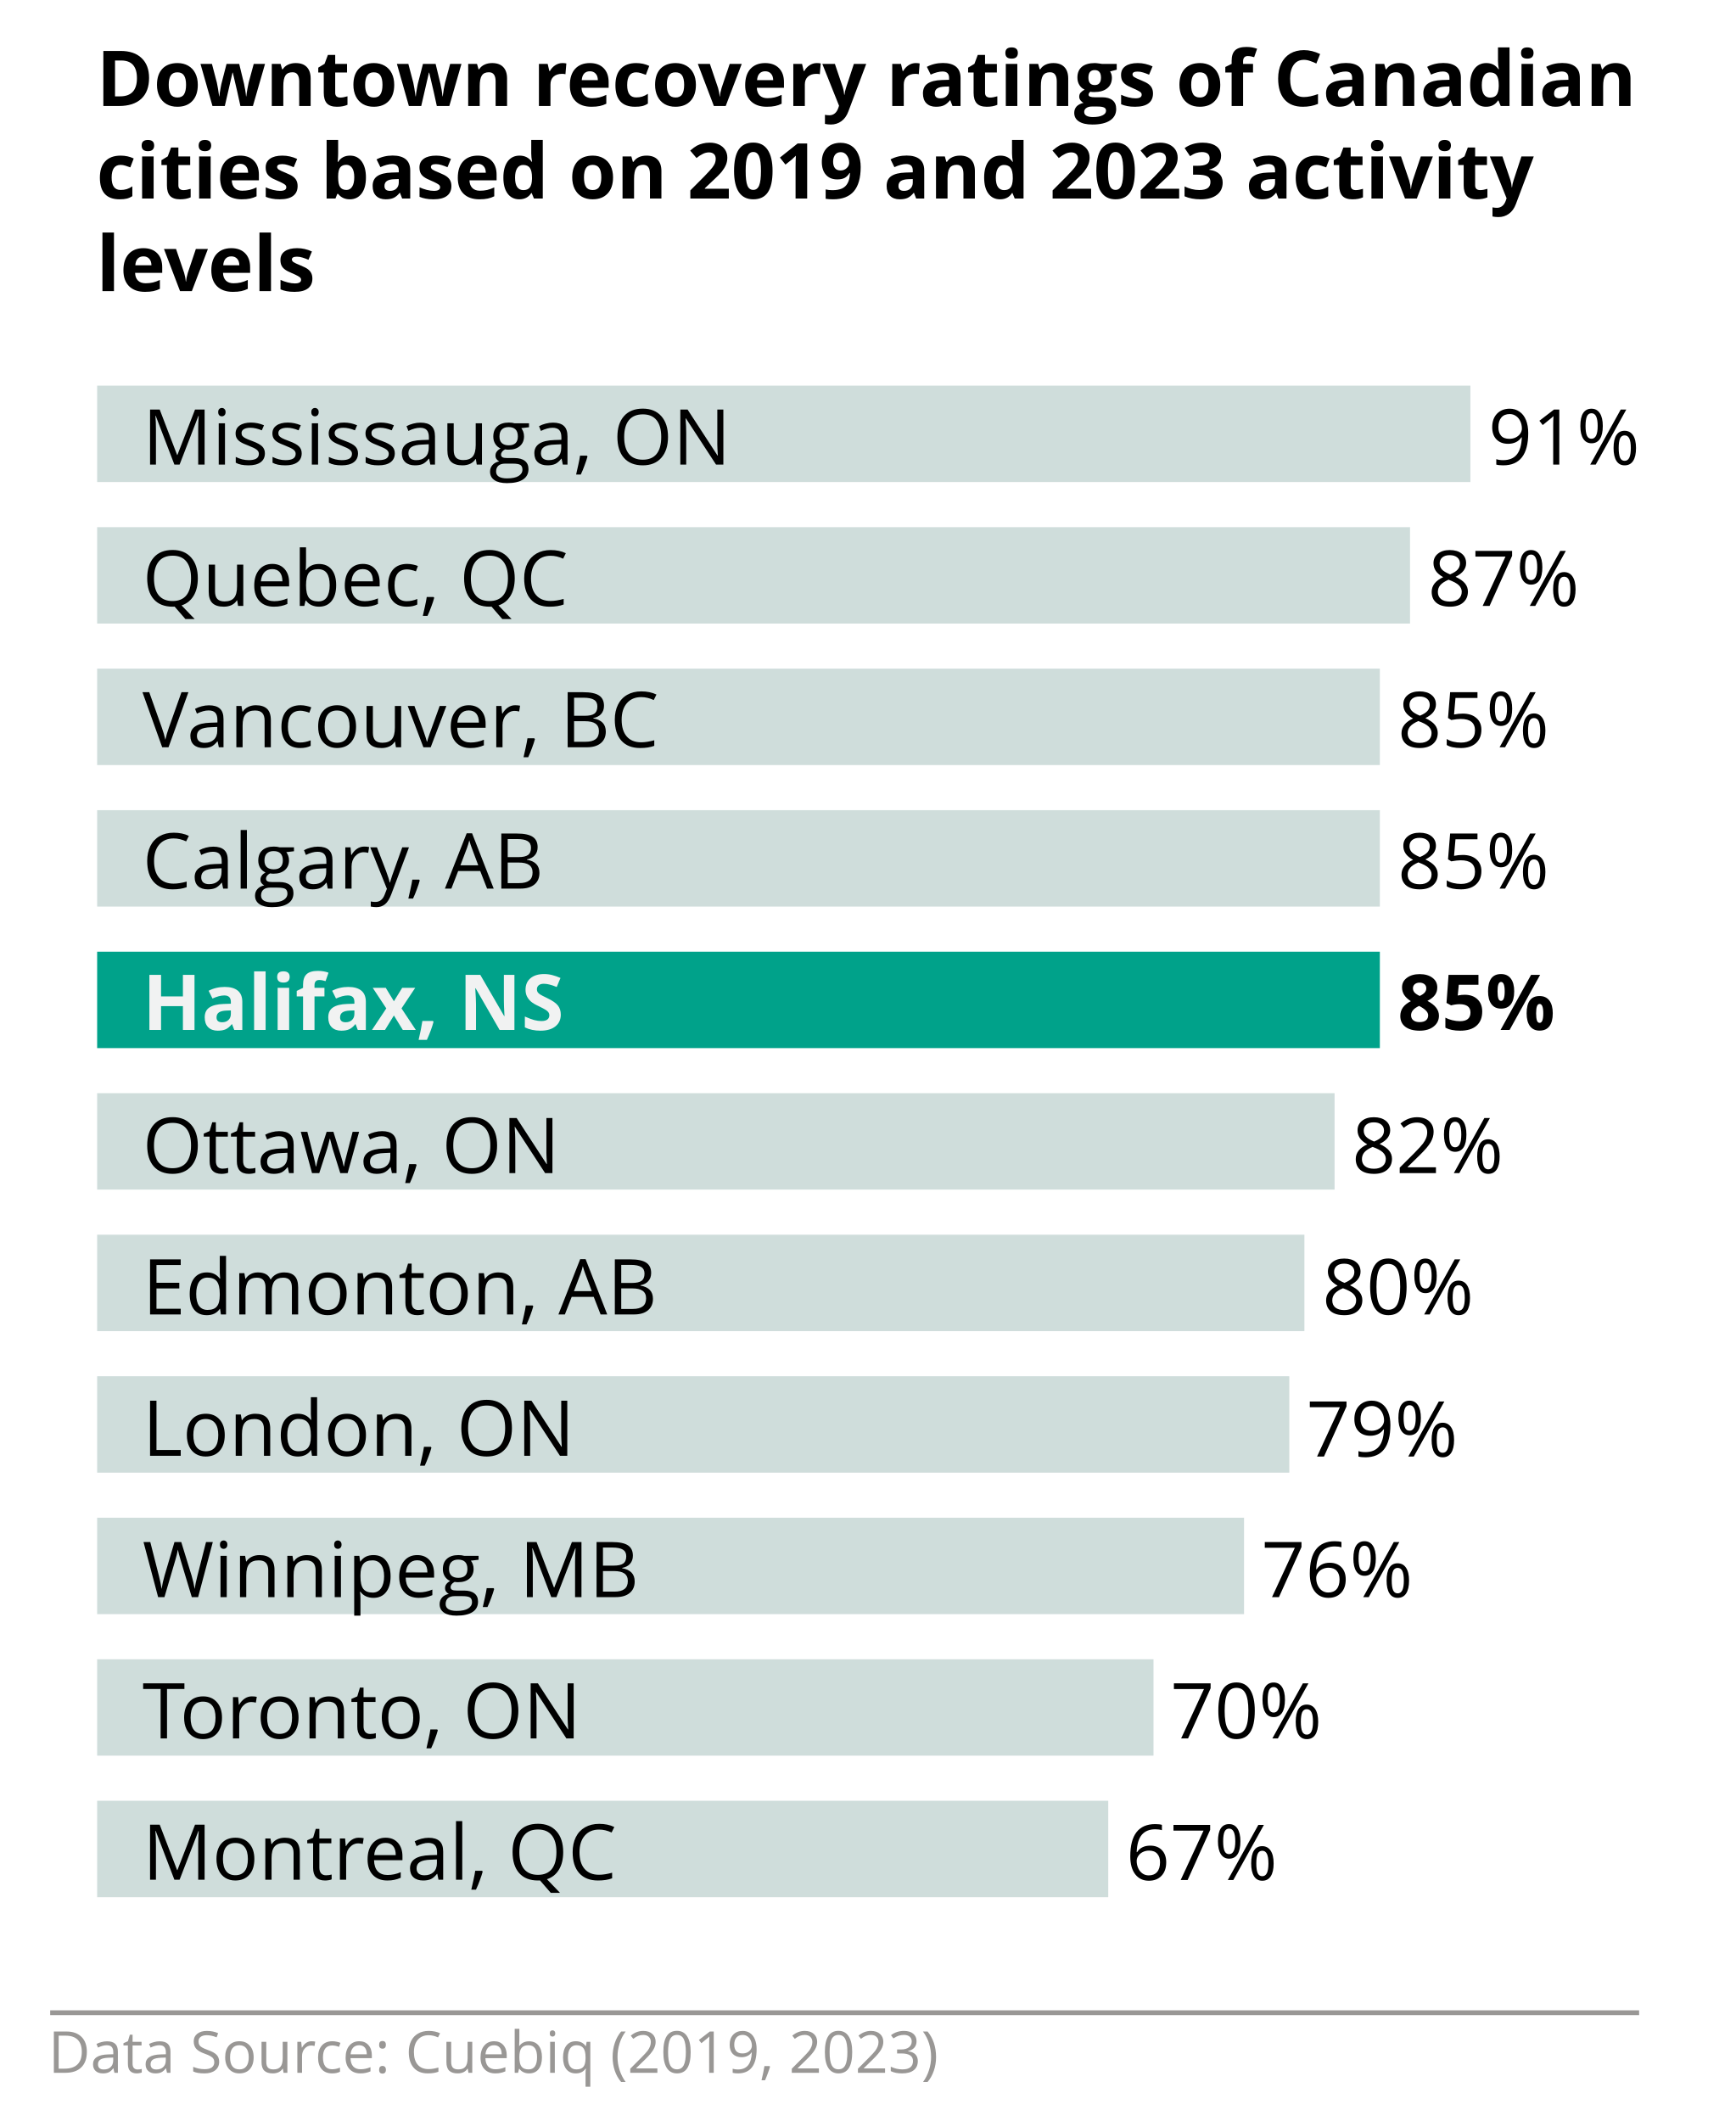
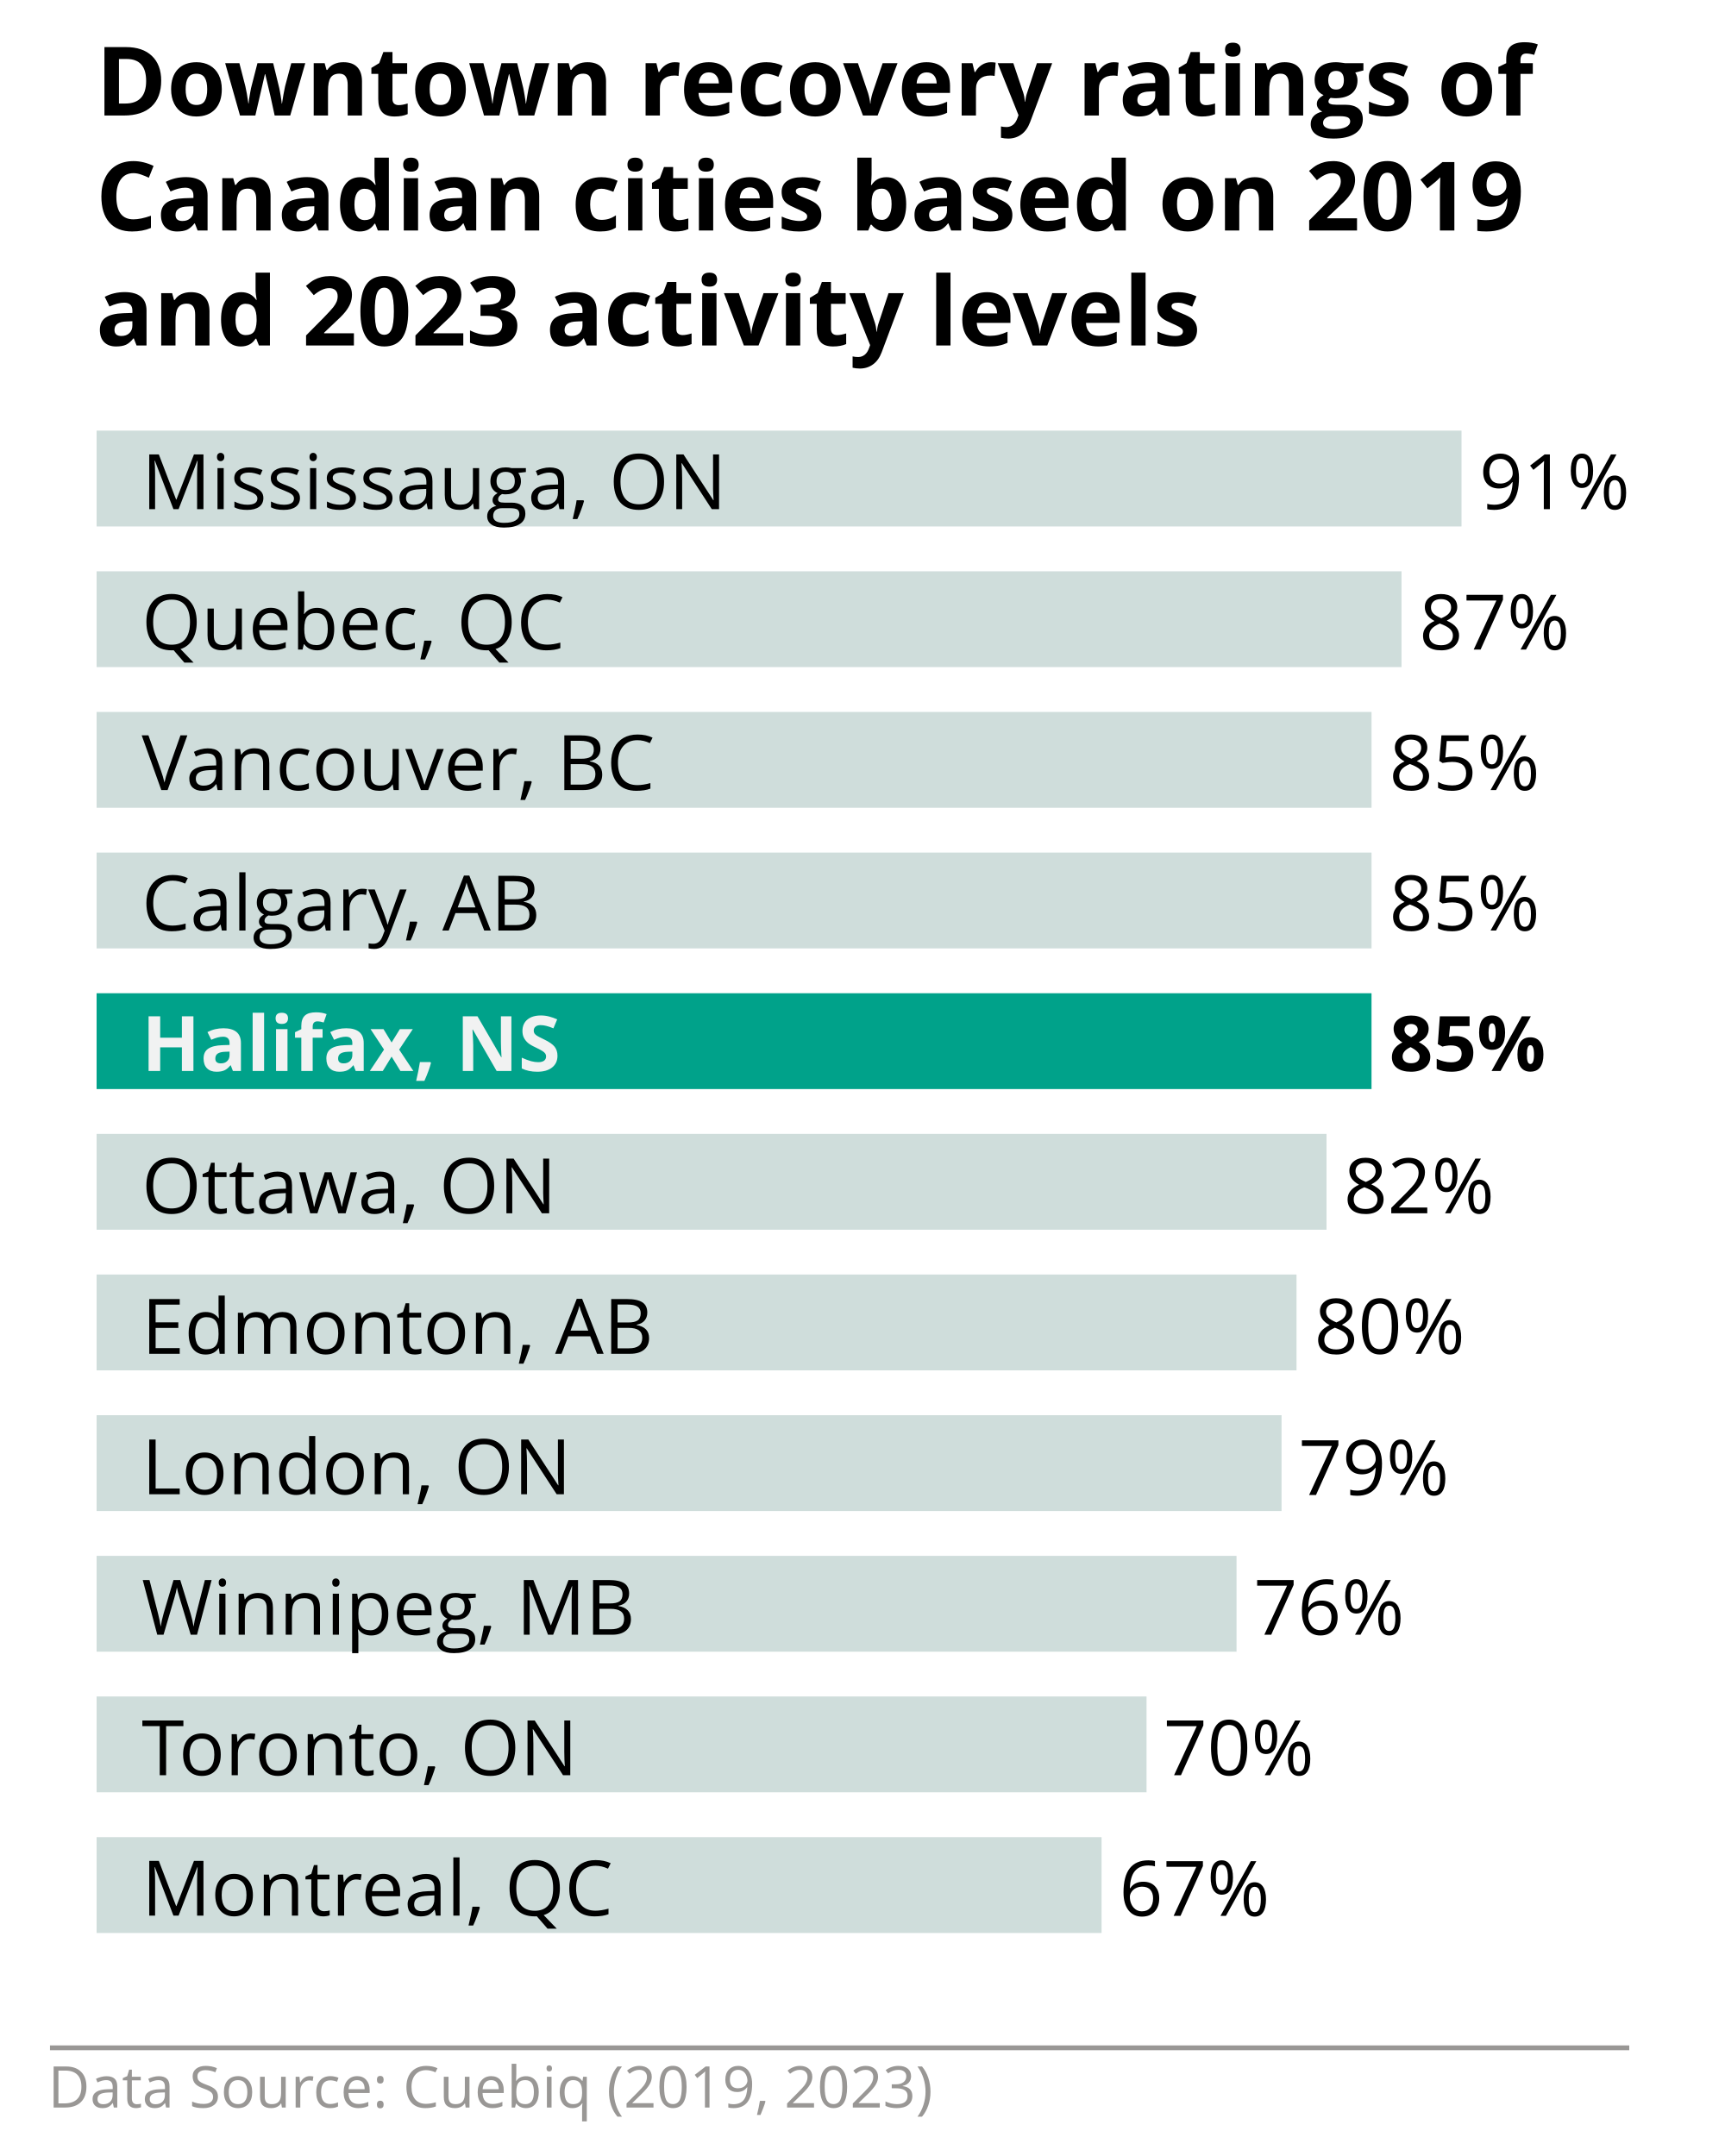
- <svg xmlns="http://www.w3.org/2000/svg" id="Layer_1" data-name="Layer 1" viewBox="0 0 360 440">
+ <svg xmlns="http://www.w3.org/2000/svg" id="Layer_1" data-name="Layer 1" viewBox="0 0 360 450">
  <defs>
    <style>
-       .cls-1, .cls-2 {
+       .cls-1, .cls-2, .cls-3 {
        font-family: OpenSans-Bold, 'Open Sans';
        font-weight: 700;
      }

-       .cls-1, .cls-2, .cls-3 {
+       .cls-1, .cls-2, .cls-4 {
        font-size: 16px;
      }

-       .cls-4 {
+       .cls-5 {
        fill: none;
        stroke: #999795;
        stroke-miterlimit: 10;
      }

      .cls-2 {
        fill: #f1f2f2;
      }

-       .cls-5 {
+       .cls-3 {
+         font-size: 20px;
+       }
+ 
+       .cls-6 {
        fill: #0e534d;
        opacity: .2;
      }

-       .cls-6 {
+       .cls-7 {
        fill: #999795;
        font-size: 12px;
      }

-       .cls-6, .cls-3 {
+       .cls-7, .cls-4 {
        font-family: OpenSans, 'Open Sans';
      }

-       .cls-7 {
+       .cls-8 {
        fill: #00a28a;
      }
    </style>
  </defs>
-   <rect class="cls-5" x="20.15" y="80" width="284.85" height="20" />
-   <rect class="cls-5" x="20.15" y="109.36" width="272.33" height="20" />
-   <rect class="cls-5" x="20.15" y="138.71" width="266.07" height="20" />
-   <rect class="cls-5" x="20.15" y="168.07" width="266.07" height="20" />
-   <rect class="cls-7" x="20.15" y="197.43" width="266.07" height="20" />
-   <rect class="cls-5" x="20.15" y="226.78" width="256.68" height="20" />
-   <rect class="cls-5" x="20.15" y="256.14" width="250.42" height="20" />
-   <rect class="cls-5" x="20.15" y="285.5" width="247.29" height="20" />
-   <rect class="cls-5" x="20.15" y="314.85" width="237.9" height="20" />
-   <rect class="cls-5" x="20.15" y="344.21" width="219.12" height="20" />
-   <rect class="cls-5" x="20.15" y="373.57" width="209.73" height="20" />
-   <text class="cls-3" transform="translate(308.7 96.38)">
+   <rect class="cls-6" x="20.16" y="89.88" width="284.85" height="20" />
+   <rect class="cls-6" x="20.16" y="119.24" width="272.33" height="20" />
+   <rect class="cls-6" x="20.16" y="148.6" width="266.07" height="20" />
+   <rect class="cls-6" x="20.16" y="177.95" width="266.07" height="20" />
+   <rect class="cls-8" x="20.16" y="207.31" width="266.07" height="20" />
+   <rect class="cls-6" x="20.16" y="236.67" width="256.68" height="20" />
+   <rect class="cls-6" x="20.16" y="266.02" width="250.42" height="20" />
+   <rect class="cls-6" x="20.16" y="295.38" width="247.29" height="20" />
+   <rect class="cls-6" x="20.16" y="324.74" width="237.9" height="20" />
+   <rect class="cls-6" x="20.16" y="354.09" width="219.12" height="20" />
+   <rect class="cls-6" x="20.16" y="383.45" width="209.73" height="20" />
+   <text class="cls-4" transform="translate(308.71 106.27)">
    <tspan x="0" y="0">91%</tspan>
  </text>
-   <text class="cls-3" transform="translate(296.16 125.7)">
+   <text class="cls-4" transform="translate(296.17 135.58)">
    <tspan x="0" y="0">87%</tspan>
  </text>
-   <text class="cls-3" transform="translate(289.9 155.02)">
+   <text class="cls-4" transform="translate(289.92 164.9)">
    <tspan x="0" y="0">85%</tspan>
  </text>
-   <text class="cls-3" transform="translate(289.9 184.34)">
+   <text class="cls-4" transform="translate(289.92 194.22)">
    <tspan x="0" y="0">85%</tspan>
  </text>
-   <text class="cls-1" transform="translate(289.9 213.66)">
+   <text class="cls-1" transform="translate(289.92 223.54)">
    <tspan x="0" y="0">85%</tspan>
  </text>
-   <text class="cls-3" transform="translate(280.41 243.36)">
+   <text class="cls-4" transform="translate(280.42 253.24)">
    <tspan x="0" y="0">82%</tspan>
  </text>
-   <text class="cls-3" transform="translate(274.26 272.68)">
+   <text class="cls-4" transform="translate(274.28 282.56)">
    <tspan x="0" y="0">80%</tspan>
  </text>
-   <text class="cls-3" transform="translate(270.96 302.16)">
+   <text class="cls-4" transform="translate(270.97 312.04)">
    <tspan x="0" y="0">79%</tspan>
  </text>
-   <text class="cls-3" transform="translate(261.62 331.32)">
+   <text class="cls-4" transform="translate(261.63 341.2)">
    <tspan x="0" y="0">76%</tspan>
  </text>
-   <text class="cls-3" transform="translate(242.77 360.63)">
+   <text class="cls-4" transform="translate(242.79 370.52)">
    <tspan x="0" y="0">70%</tspan>
  </text>
-   <text class="cls-3" transform="translate(233.53 390)">
+   <text class="cls-4" transform="translate(233.55 399.88)">
    <tspan x="0" y="0">67%</tspan>
  </text>
-   <text class="cls-3" transform="translate(29.55 96.38)">
+   <text class="cls-4" transform="translate(29.57 106.27)">
    <tspan x="0" y="0">Mississauga, ON</tspan>
  </text>
-   <text class="cls-3" transform="translate(29.55 125.7)">
+   <text class="cls-4" transform="translate(29.57 135.58)">
    <tspan x="0" y="0">Quebec, QC</tspan>
  </text>
-   <text class="cls-3" transform="translate(29.55 155.02)">
+   <text class="cls-4" transform="translate(29.57 164.9)">
    <tspan x="0" y="0">Vancouver, BC</tspan>
  </text>
-   <text class="cls-3" transform="translate(29.55 184.34)">
+   <text class="cls-4" transform="translate(29.57 194.22)">
    <tspan x="0" y="0">Calgary, AB</tspan>
  </text>
-   <text class="cls-2" transform="translate(29.55 213.66)">
+   <text class="cls-2" transform="translate(29.57 223.54)">
    <tspan x="0" y="0">Halifax, NS</tspan>
  </text>
-   <text class="cls-3" transform="translate(29.55 243.36)">
+   <text class="cls-4" transform="translate(29.57 253.24)">
    <tspan x="0" y="0">Ottawa, ON</tspan>
  </text>
-   <text class="cls-3" transform="translate(29.55 272.68)">
+   <text class="cls-4" transform="translate(29.57 282.56)">
    <tspan x="0" y="0">Edmonton, AB</tspan>
  </text>
-   <text class="cls-3" transform="translate(29.55 302)">
+   <text class="cls-4" transform="translate(29.57 311.88)">
    <tspan x="0" y="0">London, ON</tspan>
  </text>
-   <text class="cls-3" transform="translate(29.55 331.32)">
+   <text class="cls-4" transform="translate(29.57 341.2)">
    <tspan x="0" y="0">Winnipeg, MB</tspan>
  </text>
-   <text class="cls-3" transform="translate(29.55 360.63)">
+   <text class="cls-4" transform="translate(29.57 370.52)">
    <tspan x="0" y="0">Toronto, ON</tspan>
  </text>
-   <text class="cls-3" transform="translate(29.55 389.95)">
+   <text class="cls-4" transform="translate(29.57 399.83)">
    <tspan x="0" y="0">Montreal, QC</tspan>
  </text>
-   <text class="cls-1" transform="translate(20 21.99)">
-     <tspan x="0" y="0">Downtown recovery ratings of Canadian </tspan>
-     <tspan x="0" y="19.2">cities based on 2019 and 2023 activity </tspan>
-     <tspan x="0" y="38.4">levels </tspan>
+   <text class="cls-3" transform="translate(20 24.11)">
+     <tspan x="0" y="0">Downtown recovery ratings of </tspan>
+     <tspan x="0" y="24">Canadian cities based on 2019 </tspan>
+     <tspan x="0" y="48">and 2023 activity levels </tspan>
  </text>
  <g>
-     <text class="cls-6" transform="translate(10 430)">
+     <text class="cls-7" transform="translate(10.02 439.88)">
      <tspan x="0" y="0">Data Source: Cuebiq (2019, 2023) </tspan>
    </text>
-     <line class="cls-4" x1="10.41" y1="417.54" x2="340" y2="417.54" />
+     <line class="cls-5" x1="10.43" y1="427.42" x2="340.02" y2="427.42" />
  </g>
</svg>
